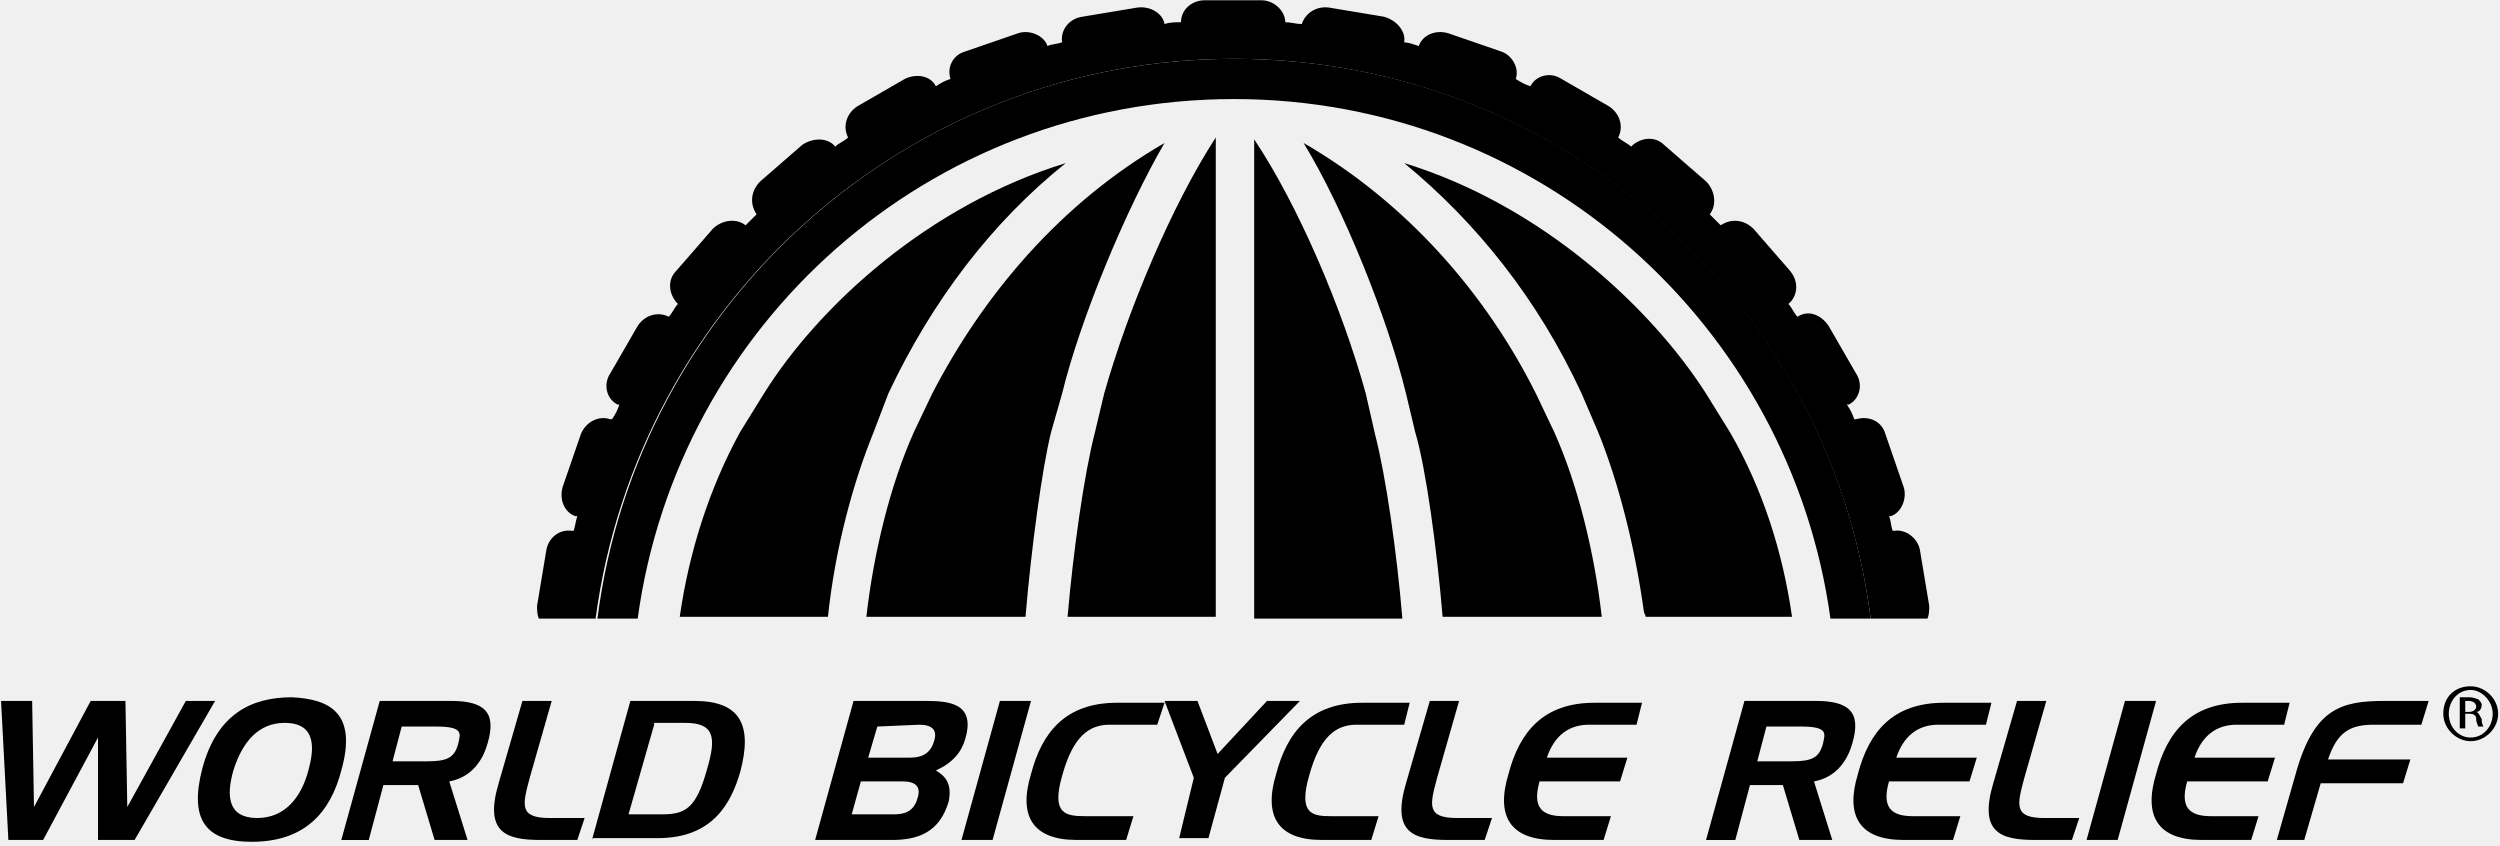
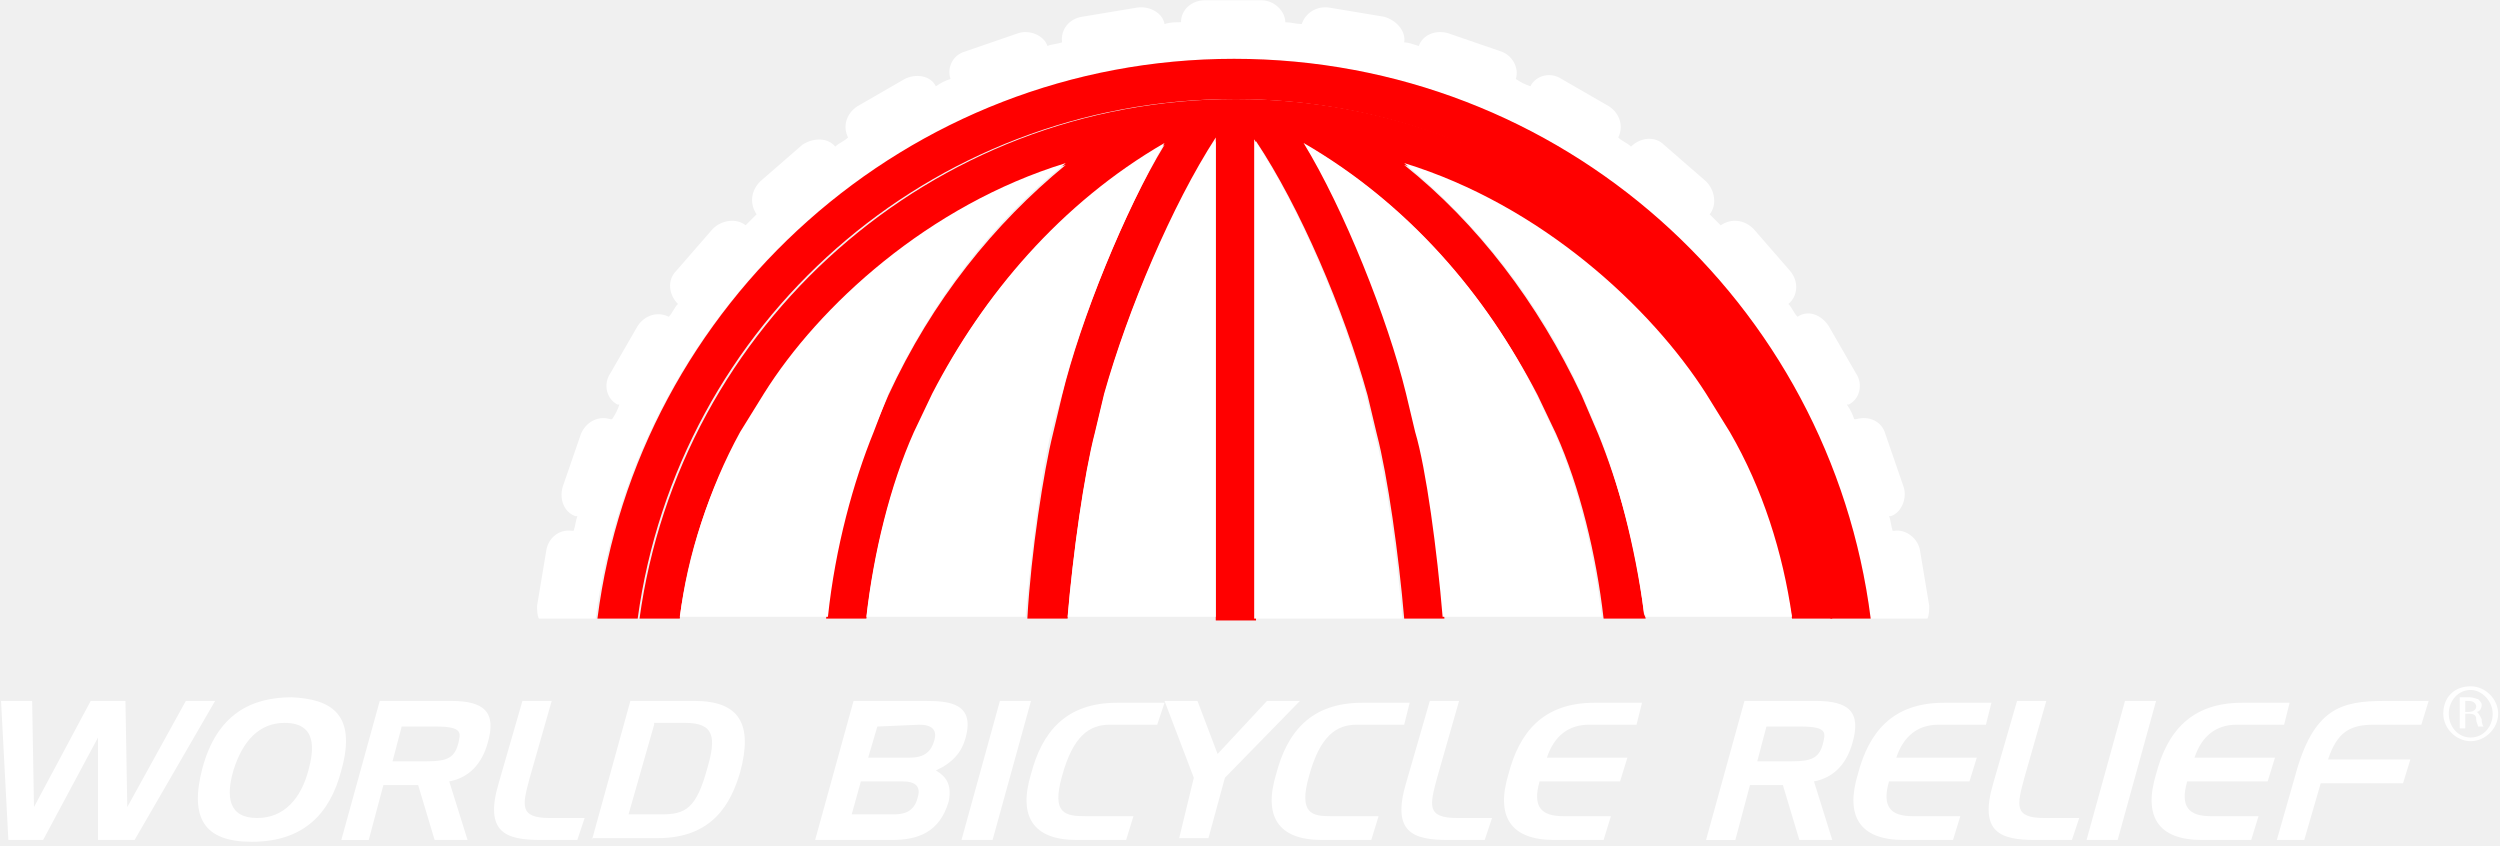
<svg xmlns="http://www.w3.org/2000/svg" width="399" height="135" viewBox="0 0 399 135">
-   <g transform="translate(-1 -2)" fill="none" fill-rule="evenodd">
+   <g transform="translate(-1 -2)" fill="red" fill-rule="evenodd">
    <path d="M119.124 71.24l3.796-6.13c8.759-13.723 26.277-30.074 48.175-36.789-11.387 9.343-21.314 21.606-28.321 36.788l-2.628 6.132c-3.212 8.175-6.131 18.686-7.3 29.489h6.424c1.168-10.22 3.796-21.022 7.591-29.49l2.92-6.13c7.883-15.767 20.438-30.365 37.08-40-6.423 10.51-13.43 28.029-16.35 40l-1.46 6.13c-1.46 5.84-3.504 18.979-4.087 29.49h6.423c.876-10.511 2.628-22.774 4.38-29.49l1.46-6.13c3.795-13.723 10.802-30.074 17.81-40.584v76.496h6.423V24.526c7.007 10.51 14.014 26.86 17.81 40.583l1.46 6.132c1.752 6.715 3.504 19.27 4.38 29.489h6.423c-.876-10.511-2.628-23.65-4.38-29.49l-1.46-6.13c-2.92-11.971-9.927-29.49-16.35-40 16.642 9.635 28.905 24.233 37.08 40l2.92 6.13c3.796 8.468 6.423 19.27 7.591 29.49h6.716c0-.292-.292-.584-.292-.876-1.168-10.51-4.088-20.73-7.3-28.613l-2.627-6.132c-7.008-14.89-16.643-27.445-28.322-36.788 21.898 6.715 39.417 22.774 48.176 36.788l3.795 6.132c4.964 9.051 8.175 19.27 9.927 29.489h6.424c-6.424-47.007-46.424-82.92-95.183-82.92-48.759 0-88.759 36.205-95.182 82.92h6.423c1.168-10.22 4.672-20.438 9.635-29.49z" />
-     <path d="M197.956 11.387c52.263 0 95.183 39.124 101.606 89.343h9.051c.292-.584.292-1.46.292-2.044l-1.46-8.759c-.292-2.044-2.336-3.504-4.087-3.212h-.292c-.292-.876-.292-1.751-.584-2.335h.292c1.752-.584 2.627-2.92 2.044-4.672l-2.92-8.467c-.584-2.044-2.628-2.92-4.672-2.336h-.292c-.292-.876-.584-1.46-1.168-2.336h.292c1.752-.876 2.336-3.211 1.168-4.963l-4.38-7.591c-1.167-1.752-3.211-2.628-4.963-1.46-.584-.584-.876-1.46-1.46-2.044 1.46-1.168 1.752-3.504.292-5.256l-5.84-6.715c-1.459-1.46-3.503-1.752-5.255-.584l-1.751-1.752c1.167-1.46.876-3.795-.584-5.255l-6.716-5.84c-1.46-1.46-3.795-1.167-5.255.292-.584-.583-1.46-.875-2.044-1.46.876-1.751.292-3.795-1.46-4.963l-7.591-4.38c-1.752-1.167-4.088-.583-4.964 1.168-.875-.292-1.46-.584-2.335-1.167.584-1.752-.584-3.796-2.336-4.38l-8.467-2.92c-2.044-.584-4.088.292-4.672 2.044-.876-.292-1.752-.584-2.336-.584.292-1.752-1.167-3.504-3.211-4.087l-8.76-1.46c-2.043-.292-3.795.876-4.379 2.627-.876 0-1.752-.292-2.628-.292 0-1.751-1.751-3.503-3.795-3.503h-9.051c-2.044 0-3.796 1.46-3.796 3.503-.876 0-1.752 0-2.628.292-.292-1.751-2.335-2.92-4.38-2.627l-8.758 1.46c-2.044.292-3.504 2.043-3.212 4.087-.876.292-1.752.292-2.336.584-.584-1.752-2.92-2.628-4.671-2.044l-8.468 2.92c-2.043.584-2.92 2.628-2.335 4.38-.876.292-1.46.583-2.336 1.167-.876-1.751-3.212-2.043-4.964-1.167l-7.59 4.38c-1.753 1.167-2.337 3.21-1.46 4.963-.585.584-1.46.876-2.044 1.46-1.168-1.46-3.504-1.46-5.256-.293l-6.715 5.84c-1.46 1.46-1.752 3.504-.584 5.255L120 37.956c-1.46-1.168-3.796-.876-5.255.584l-5.84 6.715c-1.46 1.46-1.168 3.796.292 5.256-.584.584-.876 1.46-1.46 2.044-1.752-.876-3.795-.292-4.963 1.46l-4.38 7.59c-1.168 1.753-.584 4.088 1.168 4.964h.292c-.292.876-.584 1.46-1.168 2.336h-.292c-1.752-.584-3.795.292-4.671 2.336l-2.92 8.467c-.584 2.044.292 4.088 2.044 4.672h.292c-.292.875-.292 1.46-.584 2.335h-.292c-2.044-.292-3.796 1.168-4.088 3.212l-1.46 8.76c0 .583 0 1.459.292 2.043h9.051c6.716-50.511 49.927-89.343 101.898-89.343z" fill="#000" fill-rule="nonzero" />
-     <path d="M197.956 11.387c-52.263 0-95.182 39.124-101.606 89.343h6.424c6.423-47.007 46.423-82.92 95.182-82.92 48.76 0 88.76 36.205 95.183 82.92h6.423c-6.423-50.511-49.343-89.343-101.606-89.343z" fill="#000" fill-rule="nonzero" />
-     <path d="M177.226 64.818l-1.46 6.13c-1.751 6.716-3.503 19.271-4.38 29.49h23.65V23.942c-7.007 10.803-14.014 27.445-17.81 40.876zm41.752 0c-3.796-13.723-10.803-30.073-17.81-40.584v76.496h23.65c-.876-10.511-2.628-22.774-4.38-29.49l-1.46-6.422zm27.153 0c-7.883-15.767-20.438-30.365-37.08-40 6.423 10.51 13.43 28.029 16.35 40l1.46 6.13c1.752 5.84 3.504 18.979 4.38 29.49h25.401c-1.168-10.219-3.795-21.022-7.59-29.49l-2.92-6.13z" fill="#000" fill-rule="nonzero" />
-     <path d="M273.285 64.818c-8.76-13.723-26.278-30.073-48.176-36.789 11.387 9.343 21.314 21.606 28.322 36.789l2.627 6.13c3.212 7.884 5.84 18.103 7.3 28.614 0 .292.292.584.292.876h23.357c-1.46-10.219-4.671-20.438-9.927-29.49l-3.795-6.13zm-102.774 0c2.92-11.971 10.219-29.49 16.35-40-16.642 9.635-28.905 24.233-37.08 40l-2.92 6.13c-3.795 8.468-6.423 19.271-7.59 29.49h25.4c.876-10.511 2.628-23.65 4.088-29.49l1.752-6.13z" fill="#000" fill-rule="nonzero" />
-     <path d="M142.774 64.818c7.007-14.891 16.642-27.446 28.32-36.789-21.897 6.716-39.415 22.774-48.174 36.789l-3.796 6.13c-4.963 9.052-8.175 19.271-9.635 29.49h23.65c1.168-11.095 4.087-21.606 7.299-29.49l2.336-6.13z" fill="#000" fill-rule="nonzero" />
-     <path fill="#000" fill-rule="nonzero" d="M2.336 136.058L1.168 113.869 6.131 113.869 6.423 130.803 15.474 113.869 21.022 113.869 21.314 130.803 30.657 113.869 35.328 113.869 22.482 136.058 16.642 136.058 16.642 119.708 7.883 136.058z" />
-     <path d="M55.474 124.964c-1.751 6.715-5.839 11.386-14.306 11.386-7.591 0-9.927-3.795-7.883-11.678 2.335-8.76 7.883-11.387 14.306-11.387 5.84.292 10.511 2.335 7.883 11.679zm-13.43 7.59c4.38 0 7.007-3.21 8.175-7.59.876-3.212 1.46-7.592-3.796-7.592-4.087 0-6.715 2.92-8.175 7.592-1.168 4.087-.876 7.59 3.796 7.59zm13.43 3.504l6.132-22.19h11.387c5.255 0 7.299 1.752 5.84 6.716-.877 3.212-2.92 5.547-6.132 6.131l2.92 9.343h-5.256l-2.628-8.759H62.19l-2.336 8.76h-4.38zm9.635-18.102l-1.46 5.548h5.548c3.212 0 4.38-.584 4.964-2.92.292-1.46.875-2.628-3.504-2.628h-5.548zm28.03 18.102h-5.84c-5.547 0-9.05-1.167-6.715-9.05l3.796-13.14h4.671l-3.504 12.263c-1.167 4.38-1.751 6.424 3.212 6.424h5.548l-1.168 3.503zm2.335 0l6.132-22.19h10.219c7.3 0 9.343 3.796 7.3 11.387-1.46 4.964-4.38 10.511-13.14 10.511h-10.51v.292zm9.927-18.394l-4.087 14.307h5.255c3.796 0 5.548-.876 7.3-7.3 1.46-4.963 1.167-7.299-3.504-7.299h-4.964v.292zm25.694 18.394l6.131-22.19h11.387c3.796 0 8.175.293 6.423 6.132-.583 2.044-2.043 3.796-4.671 4.964 1.46.875 2.628 2.043 2.044 4.963-1.46 4.964-4.964 6.131-9.051 6.131h-12.263zm9.927-18.102l-1.46 4.964h6.715c1.752 0 3.212-.584 3.796-2.628.584-1.752-.292-2.628-2.336-2.628l-6.715.292zm-4.088 14.015h6.716c1.46 0 3.211-.292 3.795-2.628.584-1.752-.292-2.628-2.336-2.628h-6.715l-1.46 5.256z" fill="#000" fill-rule="nonzero" />
-     <path fill="#000" fill-rule="nonzero" d="M165.547 113.869L159.416 136.058 154.453 136.058 160.584 113.869z" />
-     <path d="M185.693 117.664h-7.59c-3.212 0-5.84 1.752-7.592 8.175-1.752 6.132.584 6.424 3.796 6.424h7.59l-1.167 3.795h-7.883c-7.008 0-9.343-3.795-7.3-10.51 1.752-6.716 5.548-11.387 13.723-11.387h7.591l-1.168 3.503z" fill="#000" fill-rule="nonzero" />
-     <path fill="#000" fill-rule="nonzero" d="M191.533 126.131L186.861 113.869 192.117 113.869 195.328 122.336 203.212 113.869 208.467 113.869 196.496 126.131 193.869 135.766 189.197 135.766z" />
-     <path d="M225.11 117.664h-7.592c-3.211 0-5.84 1.752-7.591 8.175-1.752 6.132.584 6.424 3.504 6.424h7.59l-1.167 3.795h-7.883c-7.007 0-9.343-3.795-7.3-10.51 1.752-6.716 5.548-11.387 13.723-11.387h7.591l-.876 3.503zm12.846 18.394h-5.84c-5.547 0-9.05-1.167-6.715-9.05l3.796-13.14h4.672l-3.504 12.263c-1.168 4.38-1.752 6.424 3.212 6.424h5.547l-1.168 3.503zm24.234-18.394h-7.591c-3.212 0-5.548 1.752-6.716 5.256h12.847l-1.168 3.795h-12.847c-1.168 4.088.292 5.548 3.796 5.548h7.591l-1.168 3.795h-7.883c-7.007 0-9.343-3.795-7.3-10.51 1.753-6.716 5.548-11.387 13.723-11.387h7.592l-.876 3.503zm11.095 18.394l6.131-22.19h11.387c5.255 0 7.3 1.752 5.84 6.716-.877 3.212-2.92 5.547-6.132 6.131l2.92 9.343h-5.256l-2.628-8.759h-5.255l-2.336 8.76h-4.671zm9.635-18.102l-1.46 5.548h5.547c3.212 0 4.38-.584 4.964-2.92.292-1.46.876-2.628-3.504-2.628h-5.547zm35.036-.292h-7.591c-3.212 0-5.547 1.752-6.715 5.256h12.846l-1.168 3.795h-12.846c-1.168 4.088.292 5.548 3.795 5.548h7.592l-1.168 3.795h-7.883c-7.008 0-9.344-3.795-7.3-10.51 1.752-6.716 5.548-11.387 13.723-11.387h7.591l-.876 3.503zm13.723 18.394h-5.84c-5.547 0-9.05-1.167-6.715-9.05l3.796-13.14h4.671l-3.503 12.263c-1.168 4.38-1.752 6.424 3.211 6.424h5.548l-1.168 3.503z" fill="#000" fill-rule="nonzero" />
-     <path fill="#000" fill-rule="nonzero" d="M345.109 113.869L338.978 136.058 334.015 136.058 340.146 113.869z" />
-     <path d="M365.547 117.664h-7.59c-3.212 0-5.548 1.752-6.716 5.256h12.847l-1.168 3.795h-12.847c-1.168 4.088.292 5.548 3.796 5.548h7.59l-1.167 3.795h-7.883c-7.008 0-9.343-3.795-7.3-10.51 1.752-6.716 5.548-11.387 13.723-11.387h7.591l-.876 3.503zm-1.167 18.394l2.92-10.219c2.919-10.803 7.299-11.97 14.306-11.97h7.007l-1.168 3.795h-7.591c-3.796 0-5.84 1.168-7.3 5.548h13.14l-1.168 3.795h-13.14l-2.627 9.051h-4.38zm30.948-24.525c2.336 0 4.38 2.044 4.38 4.38 0 2.335-2.044 4.379-4.38 4.379-2.335 0-4.38-2.044-4.38-4.38 0-2.627 1.753-4.38 4.38-4.38zm0 .584c-2.043 0-3.503 1.752-3.503 3.795 0 2.044 1.46 3.796 3.503 3.796 2.044 0 3.504-1.752 3.504-3.796 0-2.043-1.752-3.795-3.504-3.795zm-.875 6.131h-.876v-4.963h1.46c.875 0 1.167.292 1.46.292.291.292.583.584.583.876 0 .583-.292 1.167-.876 1.167.292 0 .584.584.876 1.168 0 .876.292 1.168.292 1.168h-.876c0-.292-.292-.584-.292-1.168s-.292-.876-1.168-.876h-.583v2.336zm0-2.628h.583c.584 0 1.168-.292 1.168-.875 0-.292-.292-.876-1.168-.876h-.583v1.751z" fill="#000" fill-rule="nonzero" />
+     <path d="M197.956 11.387c52.263 0 95.183 39.124 101.606 89.343h9.051c.292-.584.292-1.46.292-2.044l-1.46-8.759c-.292-2.044-2.336-3.504-4.087-3.212h-.292c-.292-.876-.292-1.751-.584-2.335h.292c1.752-.584 2.627-2.92 2.044-4.672l-2.92-8.467c-.584-2.044-2.628-2.92-4.672-2.336h-.292c-.292-.876-.584-1.46-1.168-2.336h.292c1.752-.876 2.336-3.211 1.168-4.963l-4.38-7.591c-1.167-1.752-3.211-2.628-4.963-1.46-.584-.584-.876-1.46-1.46-2.044 1.46-1.168 1.752-3.504.292-5.256l-5.84-6.715c-1.459-1.46-3.503-1.752-5.255-.584l-1.751-1.752c1.167-1.46.876-3.795-.584-5.255l-6.716-5.84c-1.46-1.46-3.795-1.167-5.255.292-.584-.583-1.46-.875-2.044-1.46.876-1.751.292-3.795-1.46-4.963l-7.591-4.38c-1.752-1.167-4.088-.583-4.964 1.168-.875-.292-1.46-.584-2.335-1.167.584-1.752-.584-3.796-2.336-4.38l-8.467-2.92c-2.044-.584-4.088.292-4.672 2.044-.876-.292-1.752-.584-2.336-.584.292-1.752-1.167-3.504-3.211-4.087l-8.76-1.46c-2.043-.292-3.795.876-4.379 2.627-.876 0-1.752-.292-2.628-.292 0-1.751-1.751-3.503-3.795-3.503h-9.051c-2.044 0-3.796 1.46-3.796 3.503-.876 0-1.752 0-2.628.292-.292-1.751-2.335-2.92-4.38-2.627l-8.758 1.46c-2.044.292-3.504 2.043-3.212 4.087-.876.292-1.752.292-2.336.584-.584-1.752-2.92-2.628-4.671-2.044l-8.468 2.92c-2.043.584-2.92 2.628-2.335 4.38-.876.292-1.46.583-2.336 1.167-.876-1.751-3.212-2.043-4.964-1.167l-7.59 4.38c-1.753 1.167-2.337 3.21-1.46 4.963-.585.584-1.46.876-2.044 1.46-1.168-1.46-3.504-1.46-5.256-.293l-6.715 5.84c-1.46 1.46-1.752 3.504-.584 5.255L120 37.956c-1.46-1.168-3.796-.876-5.255.584l-5.84 6.715c-1.46 1.46-1.168 3.796.292 5.256-.584.584-.876 1.46-1.46 2.044-1.752-.876-3.795-.292-4.963 1.46l-4.38 7.59c-1.168 1.753-.584 4.088 1.168 4.964h.292c-.292.876-.584 1.46-1.168 2.336h-.292c-1.752-.584-3.795.292-4.671 2.336l-2.92 8.467c-.584 2.044.292 4.088 2.044 4.672h.292c-.292.875-.292 1.46-.584 2.335h-.292c-2.044-.292-3.796 1.168-4.088 3.212l-1.46 8.76c0 .583 0 1.459.292 2.043h9.051c6.716-50.511 49.927-89.343 101.898-89.343z" fill="white" fill-rule="nonzero" />
+     <path d="M197.956 11.387c-52.263 0-95.182 39.124-101.606 89.343h6.424c6.423-47.007 46.423-82.92 95.182-82.92 48.76 0 88.76 36.205 95.183 82.92h6.423c-6.423-50.511-49.343-89.343-101.606-89.343z" fill="red" fill-rule="nonzero" />
+     <path d="M177.226 64.818l-1.46 6.13c-1.751 6.716-3.503 19.271-4.38 29.49h23.65V23.942c-7.007 10.803-14.014 27.445-17.81 40.876zm41.752 0c-3.796-13.723-10.803-30.073-17.81-40.584v76.496h23.65c-.876-10.511-2.628-22.774-4.38-29.49l-1.46-6.422zm27.153 0c-7.883-15.767-20.438-30.365-37.08-40 6.423 10.51 13.43 28.029 16.35 40l1.46 6.13c1.752 5.84 3.504 18.979 4.38 29.49h25.401c-1.168-10.219-3.795-21.022-7.59-29.49l-2.92-6.13z" fill="white" fill-rule="nonzero" />
+     <path d="M273.285 64.818c-8.76-13.723-26.278-30.073-48.176-36.789 11.387 9.343 21.314 21.606 28.322 36.789l2.627 6.13c3.212 7.884 5.84 18.103 7.3 28.614 0 .292.292.584.292.876h23.357c-1.46-10.219-4.671-20.438-9.927-29.49l-3.795-6.13zm-102.774 0c2.92-11.971 10.219-29.49 16.35-40-16.642 9.635-28.905 24.233-37.08 40l-2.92 6.13c-3.795 8.468-6.423 19.271-7.59 29.49h25.4c.876-10.511 2.628-23.65 4.088-29.49l1.752-6.13z" fill="white" fill-rule="nonzero" />
+     <path d="M142.774 64.818c7.007-14.891 16.642-27.446 28.32-36.789-21.897 6.716-39.415 22.774-48.174 36.789l-3.796 6.13c-4.963 9.052-8.175 19.271-9.635 29.49h23.65c1.168-11.095 4.087-21.606 7.299-29.49l2.336-6.13z" fill="white" fill-rule="nonzero" />
+     <path fill="white" fill-rule="nonzero" d="M2.336 136.058L1.168 113.869 6.131 113.869 6.423 130.803 15.474 113.869 21.022 113.869 21.314 130.803 30.657 113.869 35.328 113.869 22.482 136.058 16.642 136.058 16.642 119.708 7.883 136.058z" />
+     <path d="M55.474 124.964c-1.751 6.715-5.839 11.386-14.306 11.386-7.591 0-9.927-3.795-7.883-11.678 2.335-8.76 7.883-11.387 14.306-11.387 5.84.292 10.511 2.335 7.883 11.679zm-13.43 7.59c4.38 0 7.007-3.21 8.175-7.59.876-3.212 1.46-7.592-3.796-7.592-4.087 0-6.715 2.92-8.175 7.592-1.168 4.087-.876 7.59 3.796 7.59zm13.43 3.504l6.132-22.19h11.387c5.255 0 7.299 1.752 5.84 6.716-.877 3.212-2.92 5.547-6.132 6.131l2.92 9.343h-5.256l-2.628-8.759H62.19l-2.336 8.76h-4.38zm9.635-18.102l-1.46 5.548h5.548c3.212 0 4.38-.584 4.964-2.92.292-1.46.875-2.628-3.504-2.628h-5.548zm28.03 18.102h-5.84c-5.547 0-9.05-1.167-6.715-9.05l3.796-13.14h4.671l-3.504 12.263c-1.167 4.38-1.751 6.424 3.212 6.424h5.548l-1.168 3.503zm2.335 0l6.132-22.19h10.219c7.3 0 9.343 3.796 7.3 11.387-1.46 4.964-4.38 10.511-13.14 10.511h-10.51v.292zm9.927-18.394l-4.087 14.307h5.255c3.796 0 5.548-.876 7.3-7.3 1.46-4.963 1.167-7.299-3.504-7.299h-4.964v.292zm25.694 18.394l6.131-22.19h11.387c3.796 0 8.175.293 6.423 6.132-.583 2.044-2.043 3.796-4.671 4.964 1.46.875 2.628 2.043 2.044 4.963-1.46 4.964-4.964 6.131-9.051 6.131h-12.263zm9.927-18.102l-1.46 4.964h6.715c1.752 0 3.212-.584 3.796-2.628.584-1.752-.292-2.628-2.336-2.628l-6.715.292zm-4.088 14.015h6.716c1.46 0 3.211-.292 3.795-2.628.584-1.752-.292-2.628-2.336-2.628h-6.715l-1.46 5.256z" fill="white" fill-rule="nonzero" />
+     <path fill="white" fill-rule="nonzero" d="M165.547 113.869L159.416 136.058 154.453 136.058 160.584 113.869z" />
+     <path d="M185.693 117.664h-7.59c-3.212 0-5.84 1.752-7.592 8.175-1.752 6.132.584 6.424 3.796 6.424h7.59l-1.167 3.795h-7.883c-7.008 0-9.343-3.795-7.3-10.51 1.752-6.716 5.548-11.387 13.723-11.387h7.591l-1.168 3.503z" fill="white" fill-rule="nonzero" />
+     <path fill="white" fill-rule="nonzero" d="M191.533 126.131L186.861 113.869 192.117 113.869 195.328 122.336 203.212 113.869 208.467 113.869 196.496 126.131 193.869 135.766 189.197 135.766z" />
+     <path d="M225.11 117.664h-7.592c-3.211 0-5.84 1.752-7.591 8.175-1.752 6.132.584 6.424 3.504 6.424h7.59l-1.167 3.795h-7.883c-7.007 0-9.343-3.795-7.3-10.51 1.752-6.716 5.548-11.387 13.723-11.387h7.591l-.876 3.503zm12.846 18.394h-5.84c-5.547 0-9.05-1.167-6.715-9.05l3.796-13.14h4.672l-3.504 12.263c-1.168 4.38-1.752 6.424 3.212 6.424h5.547l-1.168 3.503zm24.234-18.394h-7.591c-3.212 0-5.548 1.752-6.716 5.256h12.847l-1.168 3.795h-12.847c-1.168 4.088.292 5.548 3.796 5.548h7.591l-1.168 3.795h-7.883c-7.007 0-9.343-3.795-7.3-10.51 1.753-6.716 5.548-11.387 13.723-11.387h7.592l-.876 3.503zm11.095 18.394l6.131-22.19h11.387c5.255 0 7.3 1.752 5.84 6.716-.877 3.212-2.92 5.547-6.132 6.131l2.92 9.343h-5.256l-2.628-8.759h-5.255l-2.336 8.76h-4.671zm9.635-18.102l-1.46 5.548h5.547c3.212 0 4.38-.584 4.964-2.92.292-1.46.876-2.628-3.504-2.628h-5.547zm35.036-.292h-7.591c-3.212 0-5.547 1.752-6.715 5.256h12.846l-1.168 3.795h-12.846c-1.168 4.088.292 5.548 3.795 5.548h7.592l-1.168 3.795h-7.883c-7.008 0-9.344-3.795-7.3-10.51 1.752-6.716 5.548-11.387 13.723-11.387h7.591l-.876 3.503zm13.723 18.394h-5.84c-5.547 0-9.05-1.167-6.715-9.05l3.796-13.14h4.671l-3.503 12.263c-1.168 4.38-1.752 6.424 3.211 6.424h5.548l-1.168 3.503z" fill="white" fill-rule="nonzero" />
+     <path fill="white" fill-rule="nonzero" d="M345.109 113.869L338.978 136.058 334.015 136.058 340.146 113.869z" />
+     <path d="M365.547 117.664h-7.59c-3.212 0-5.548 1.752-6.716 5.256h12.847l-1.168 3.795h-12.847c-1.168 4.088.292 5.548 3.796 5.548h7.59l-1.167 3.795h-7.883c-7.008 0-9.343-3.795-7.3-10.51 1.752-6.716 5.548-11.387 13.723-11.387h7.591l-.876 3.503zm-1.167 18.394l2.92-10.219c2.919-10.803 7.299-11.97 14.306-11.97h7.007l-1.168 3.795h-7.591c-3.796 0-5.84 1.168-7.3 5.548h13.14l-1.168 3.795h-13.14l-2.627 9.051h-4.38zm30.948-24.525c2.336 0 4.38 2.044 4.38 4.38 0 2.335-2.044 4.379-4.38 4.379-2.335 0-4.38-2.044-4.38-4.38 0-2.627 1.753-4.38 4.38-4.38zm0 .584c-2.043 0-3.503 1.752-3.503 3.795 0 2.044 1.46 3.796 3.503 3.796 2.044 0 3.504-1.752 3.504-3.796 0-2.043-1.752-3.795-3.504-3.795zm-.875 6.131h-.876v-4.963h1.46c.875 0 1.167.292 1.46.292.291.292.583.584.583.876 0 .583-.292 1.167-.876 1.167.292 0 .584.584.876 1.168 0 .876.292 1.168.292 1.168h-.876c0-.292-.292-.584-.292-1.168s-.292-.876-1.168-.876h-.583v2.336zm0-2.628h.583c.584 0 1.168-.292 1.168-.875 0-.292-.292-.876-1.168-.876h-.583v1.751z" fill="white" fill-rule="nonzero" />
  </g>
</svg>
